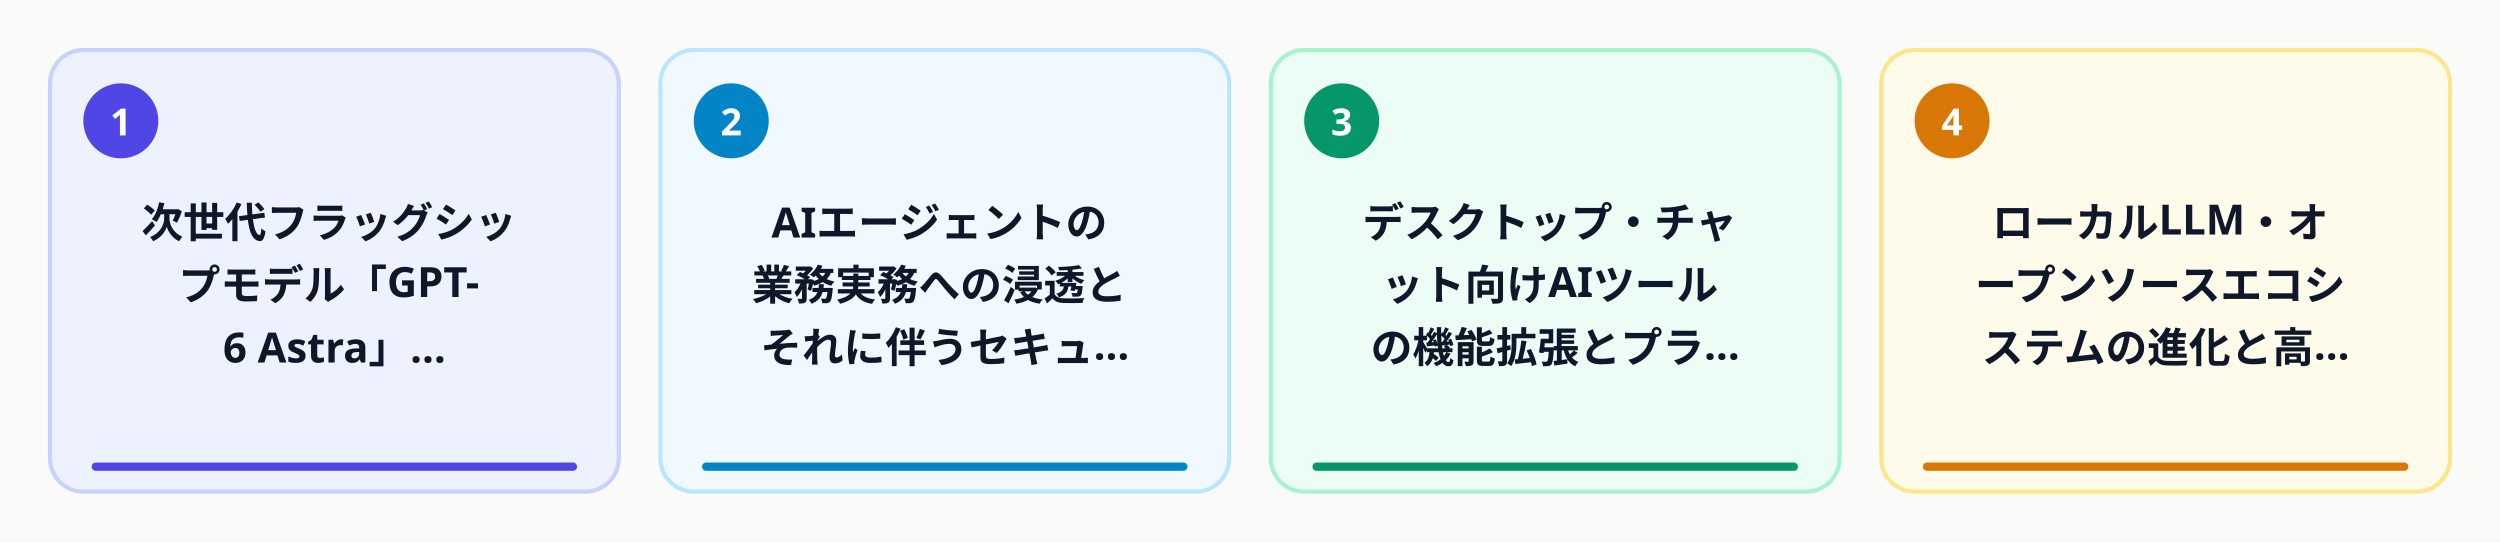
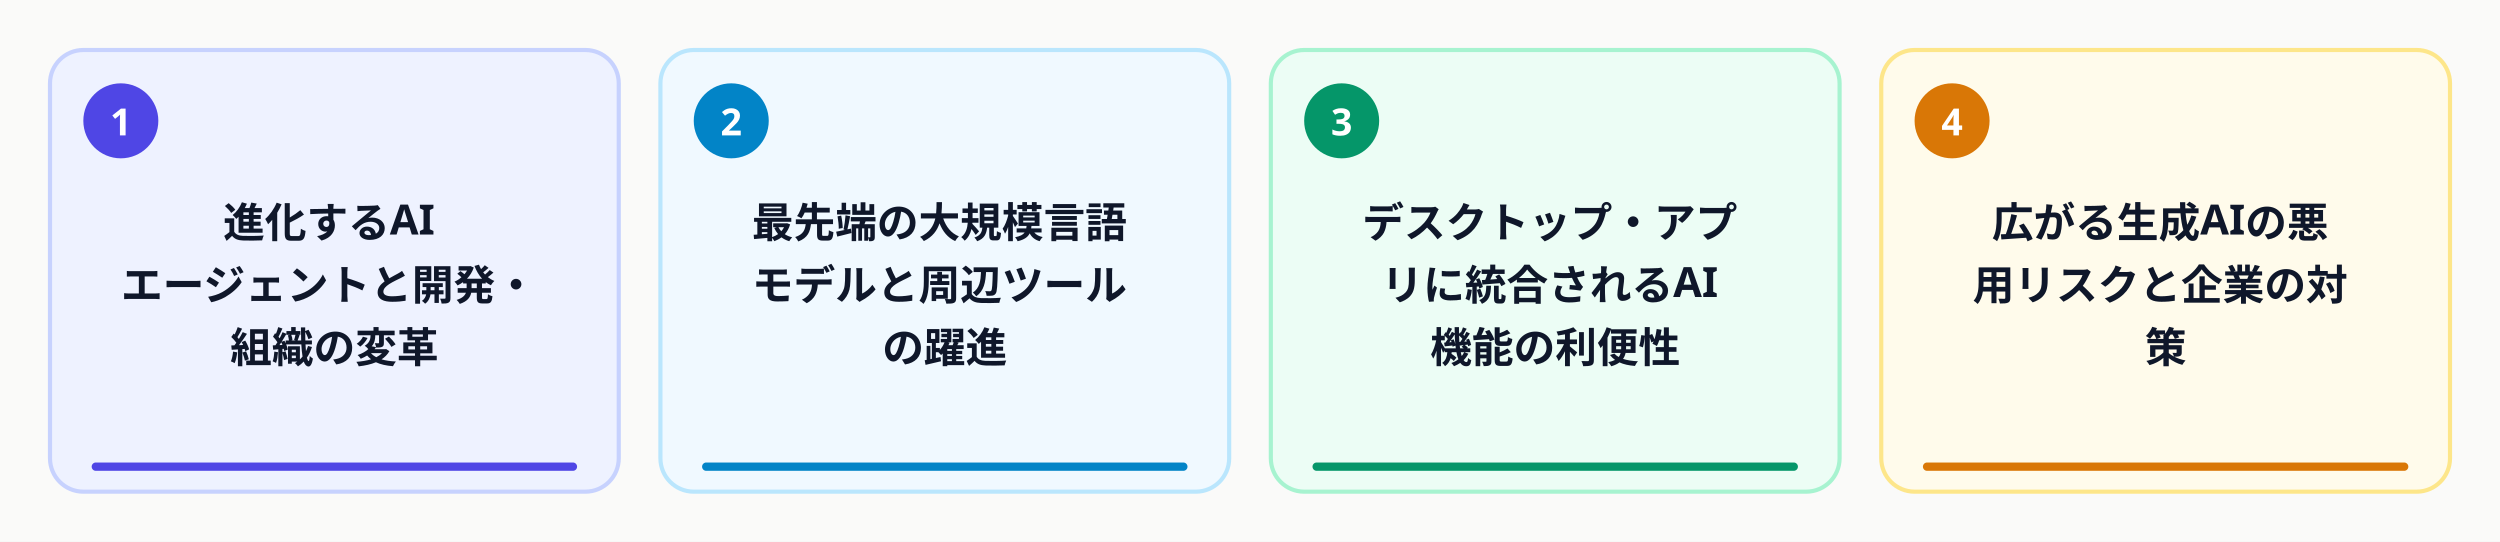
<svg xmlns="http://www.w3.org/2000/svg" viewBox="0 0 1200 260" width="1200" height="260">
  <rect width="1200" height="260" fill="#fafaf9" />
  <g>
    <rect x="24" y="24" width="273" height="212" rx="16" fill="#eef2ff" stroke="#c7d2fe" stroke-width="2" />
    <circle cx="58" cy="58" r="18" fill="#4f46e5" />
    <text x="58" y="58" text-anchor="middle" dominant-baseline="central" font-family="sans-serif" font-size="18" font-weight="700" fill="#ffffff">1</text>
    <text x="160.5" y="114" text-anchor="middle" font-family="'Hiragino Sans','Noto Sans JP',sans-serif" font-size="20" font-weight="700" fill="#0f172a">
-       <tspan x="160.5" dy="0">次世代フラッグシッ</tspan>
-       <tspan x="160.5" dy="1.5em">プモデル「GPT-</tspan>
-       <tspan x="160.5" dy="1.5em">6 Astra」…</tspan>
+       <tspan x="160.5" dy="0">進化するAI</tspan>
+       <tspan x="160.5" dy="1.5em">エージェントと開発・</tspan>
+       <tspan x="160.5" dy="1.5em">組織の変革</tspan>
    </text>
    <rect x="44" y="222" width="233" height="4" rx="2" fill="#4f46e5" />
  </g>
  <g>
    <rect x="317" y="24" width="273" height="212" rx="16" fill="#f0f9ff" stroke="#bae6fd" stroke-width="2" />
    <circle cx="351" cy="58" r="18" fill="#0284c7" />
    <text x="351" y="58" text-anchor="middle" dominant-baseline="central" font-family="sans-serif" font-size="18" font-weight="700" fill="#ffffff">2</text>
    <text x="453.5" y="114" text-anchor="middle" font-family="'Hiragino Sans','Noto Sans JP',sans-serif" font-size="20" font-weight="700" fill="#0f172a">
-       <tspan x="453.5" dy="0">AIエージェントの</tspan>
-       <tspan x="453.5" dy="1.5em">業務実務への浸透と</tspan>
-       <tspan x="453.5" dy="1.5em">それに伴うセキュ…</tspan>
+       <tspan x="453.5" dy="0">最先端の大規模言語</tspan>
+       <tspan x="453.5" dy="1.5em">モデルと周辺ツール</tspan>
+       <tspan x="453.5" dy="1.5em">の躍進</tspan>
    </text>
    <rect x="337" y="222" width="233" height="4" rx="2" fill="#0284c7" />
  </g>
  <g>
    <rect x="610" y="24" width="273" height="212" rx="16" fill="#ecfdf5" stroke="#a7f3d0" stroke-width="2" />
    <circle cx="644" cy="58" r="18" fill="#059669" />
    <text x="644" y="58" text-anchor="middle" dominant-baseline="central" font-family="sans-serif" font-size="18" font-weight="700" fill="#ffffff">3</text>
    <text x="746.5" y="114" text-anchor="middle" font-family="'Hiragino Sans','Noto Sans JP',sans-serif" font-size="20" font-weight="700" fill="#0f172a">
-       <tspan x="746.5" dy="0">デスクトップ・チャ</tspan>
-       <tspan x="746.5" dy="1.5em">ット向けAIツール</tspan>
-       <tspan x="746.5" dy="1.5em">の機能拡張とプラ…</tspan>
+       <tspan x="746.5" dy="0">デスクトップ・アプ</tspan>
+       <tspan x="746.5" dy="1.5em">リに統合されるAI</tspan>
+       <tspan x="746.5" dy="1.5em">機能の利便性</tspan>
    </text>
    <rect x="630" y="222" width="233" height="4" rx="2" fill="#059669" />
  </g>
  <g>
    <rect x="903" y="24" width="273" height="212" rx="16" fill="#fffbeb" stroke="#fde68a" stroke-width="2" />
    <circle cx="937" cy="58" r="18" fill="#d97706" />
    <text x="937" y="58" text-anchor="middle" dominant-baseline="central" font-family="sans-serif" font-size="18" font-weight="700" fill="#ffffff">4</text>
    <text x="1039.5" y="114" text-anchor="middle" font-family="'Hiragino Sans','Noto Sans JP',sans-serif" font-size="20" font-weight="700" fill="#0f172a">
-       <tspan x="1039.5" dy="0">ローカルLLM・オ</tspan>
-       <tspan x="1039.5" dy="1.5em">ープンソースエコシ</tspan>
-       <tspan x="1039.5" dy="1.5em">ステムの進化と高…</tspan>
+       <tspan x="1039.5" dy="0">広がる生成AIの悪</tspan>
+       <tspan x="1039.5" dy="1.5em">用リスクと企業の対</tspan>
+       <tspan x="1039.5" dy="1.5em">策</tspan>
    </text>
    <rect x="923" y="222" width="233" height="4" rx="2" fill="#d97706" />
  </g>
</svg>
